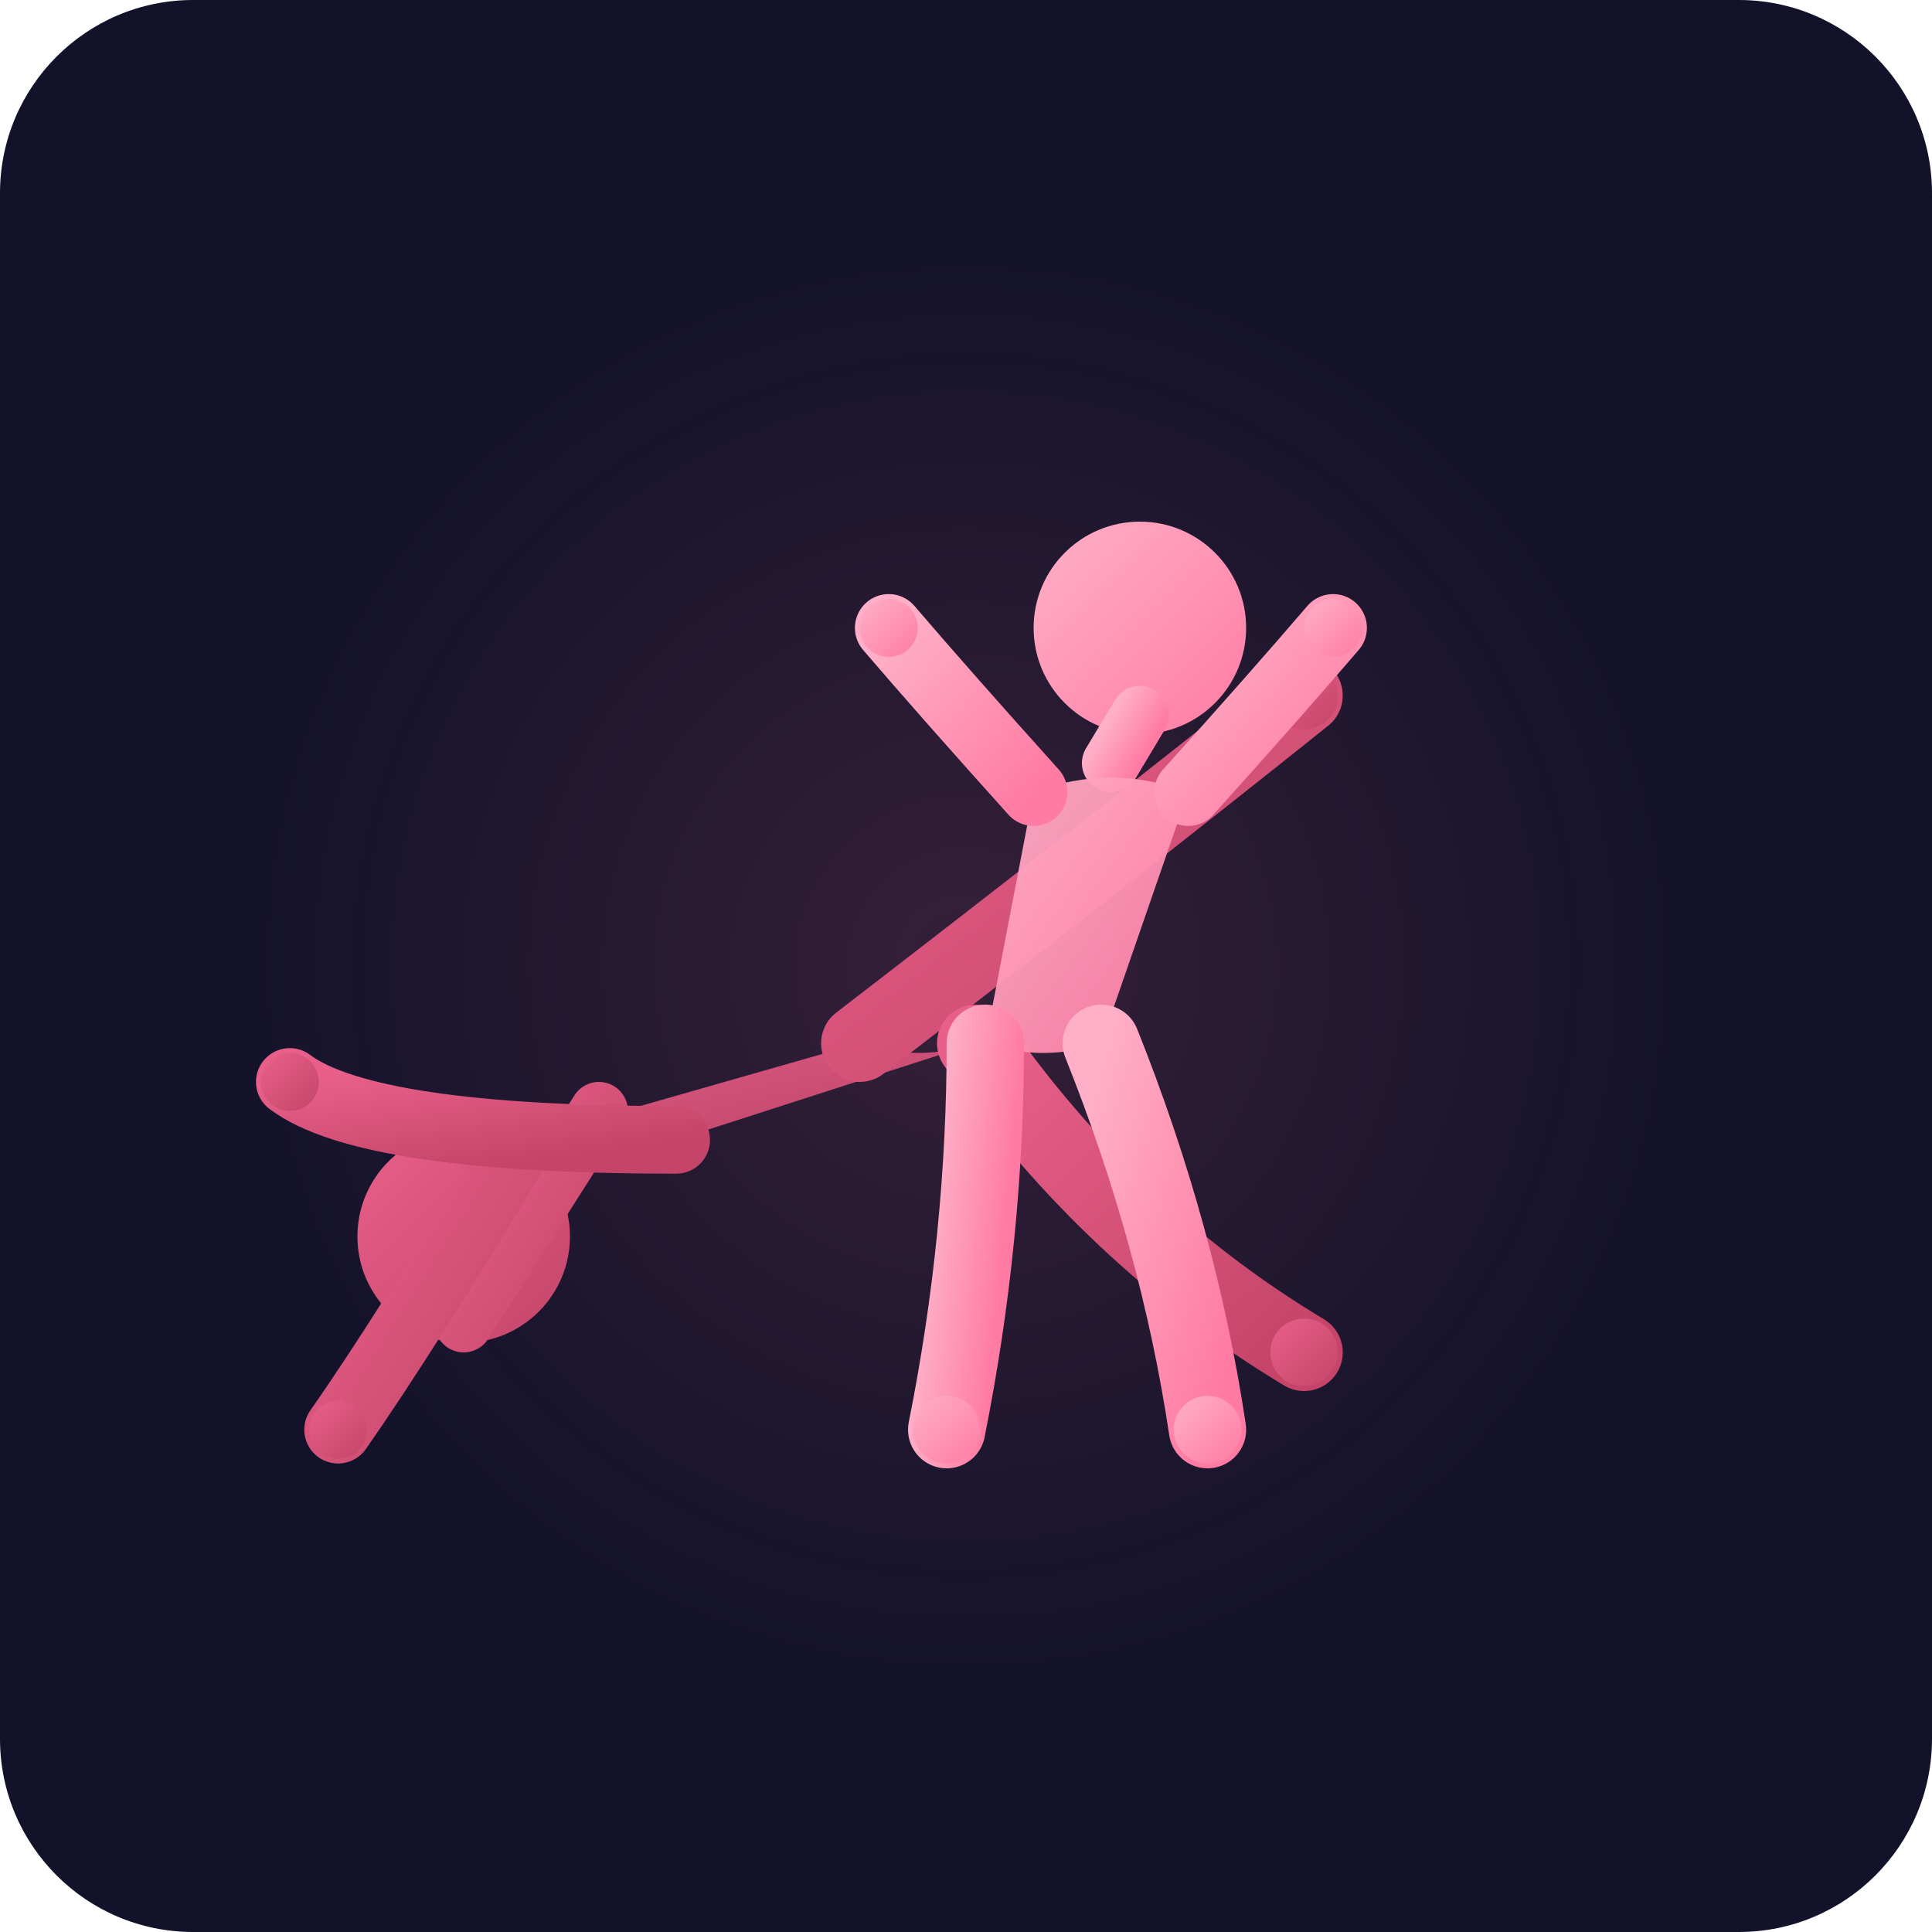
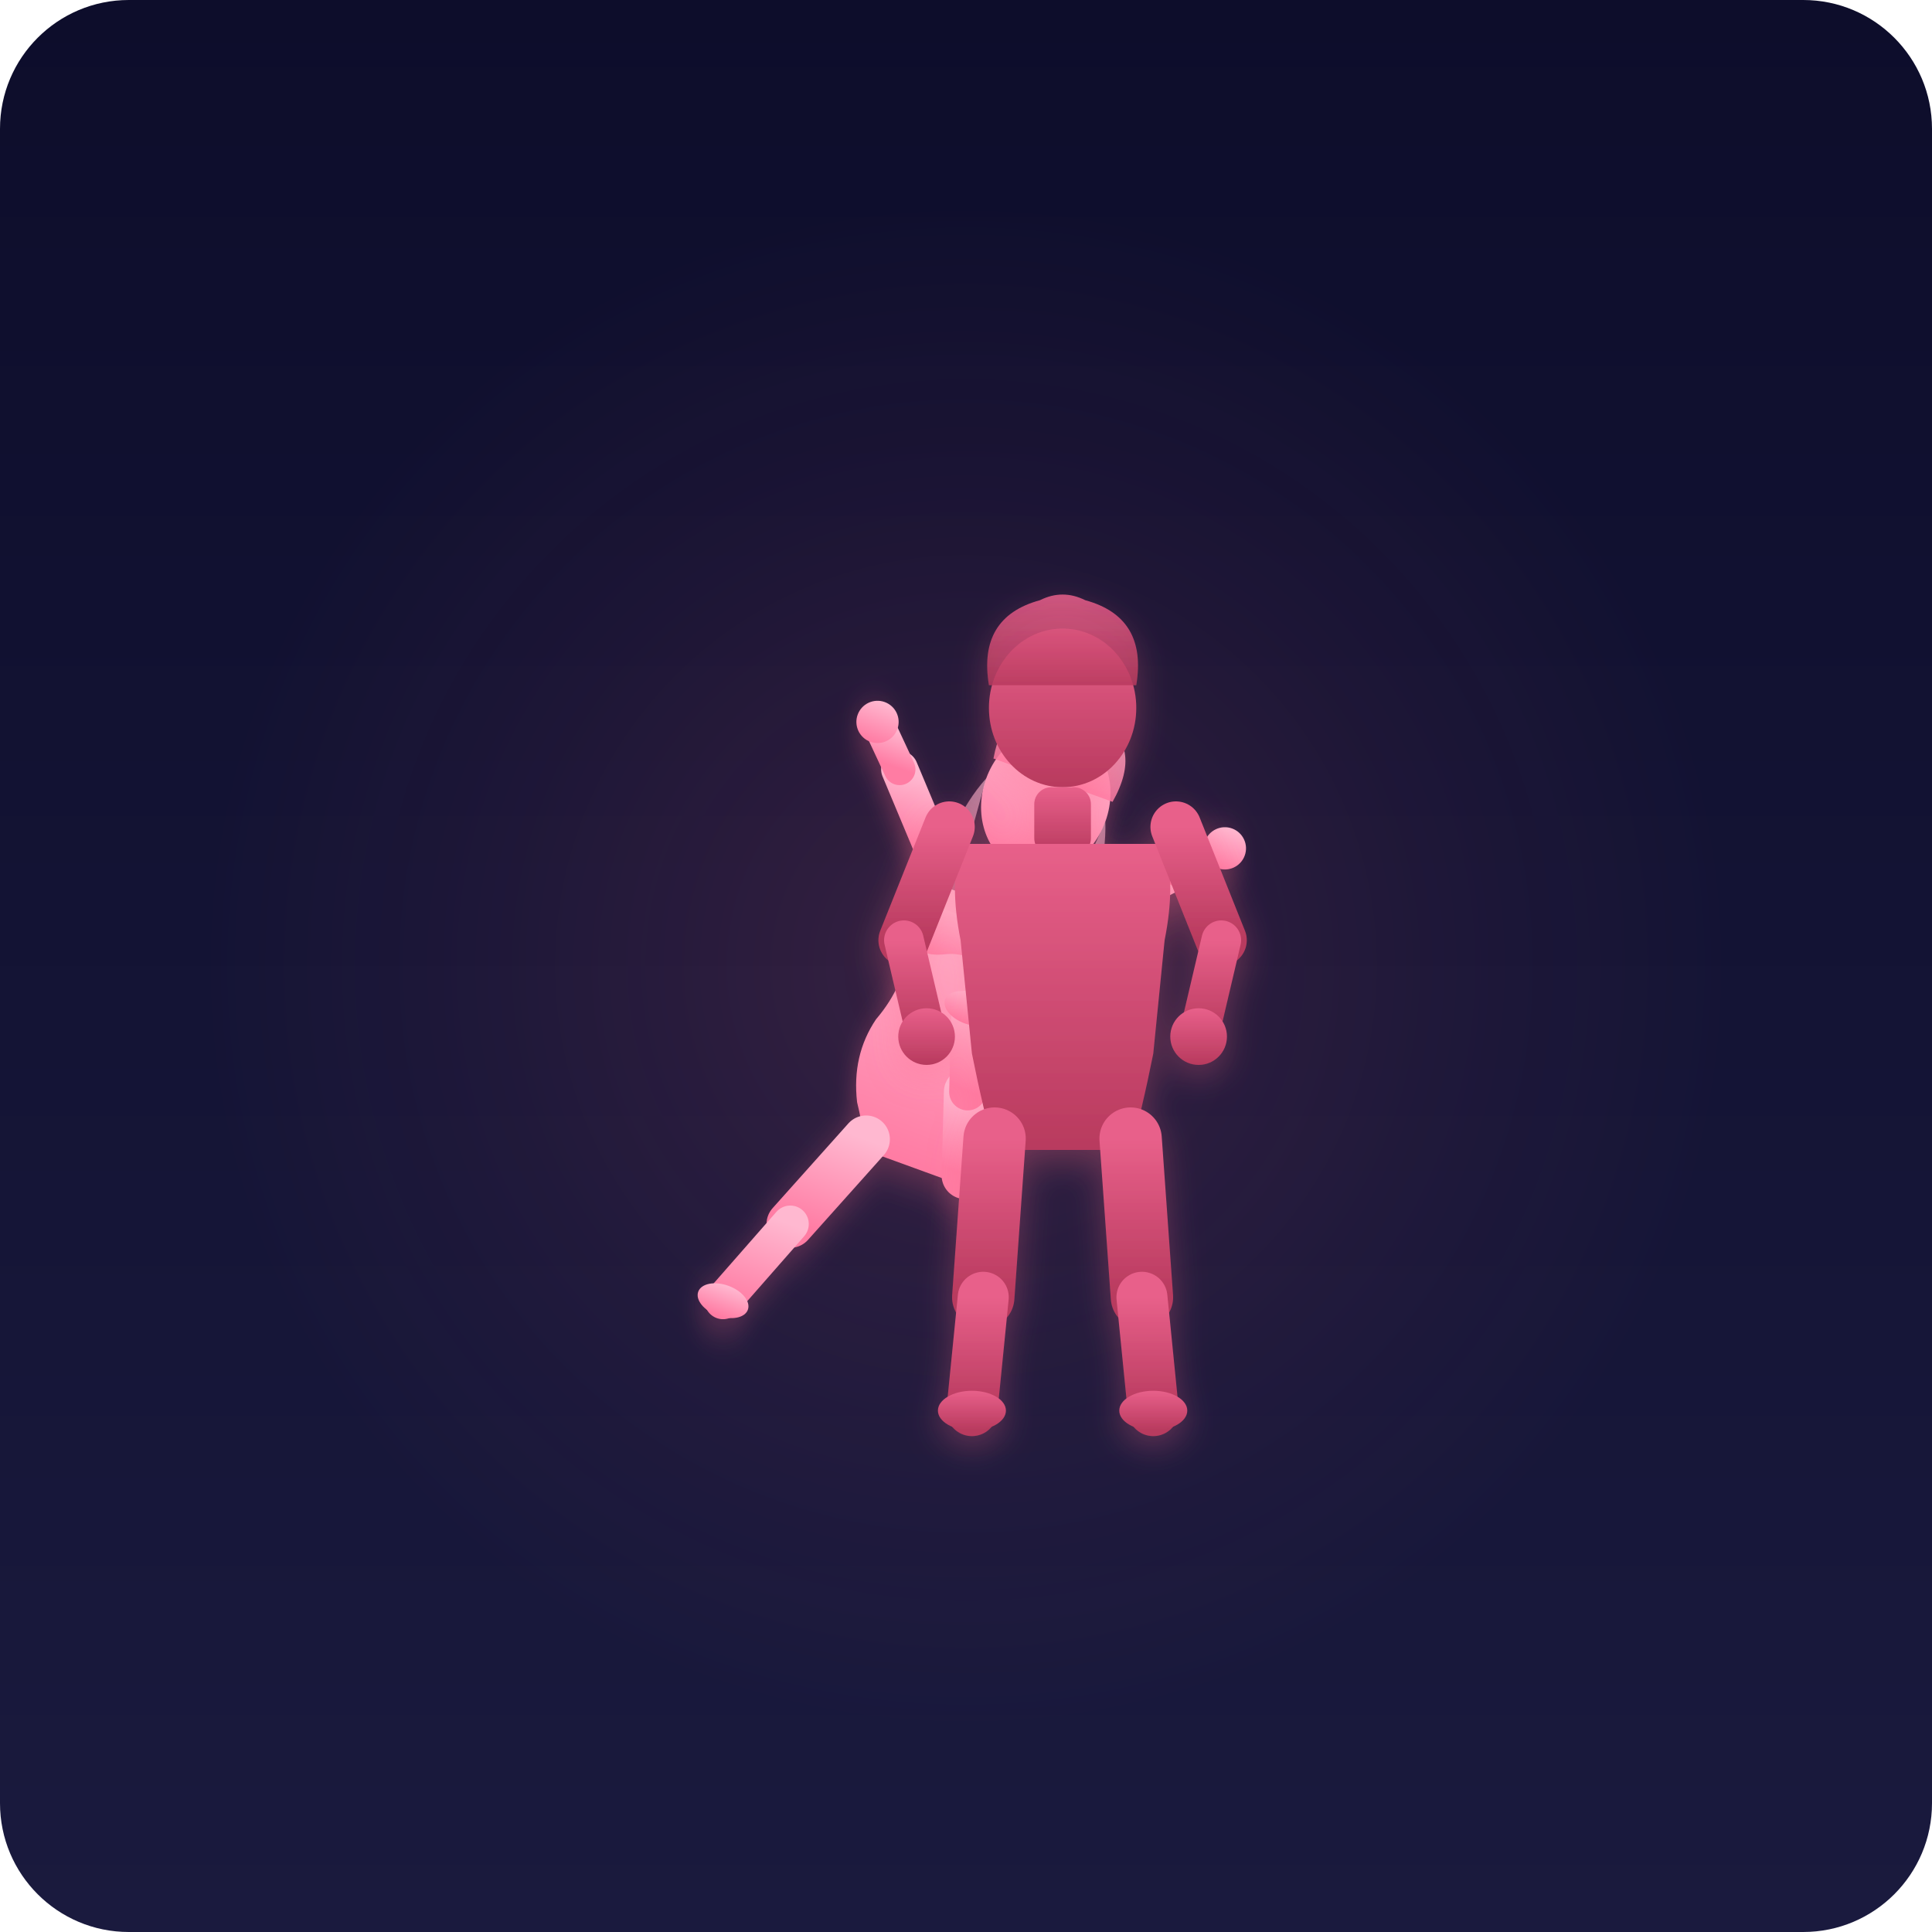
- <svg xmlns="http://www.w3.org/2000/svg" viewBox="0 0 200 200" width="200" height="200">
+ <svg xmlns="http://www.w3.org/2000/svg" viewBox="0 0 300 300" width="300" height="300">
  <defs>
-     <linearGradient id="g1" x1="0%" y1="0%" x2="100%" y2="100%">
-       <stop offset="0%" style="stop-color:#FFB0C8;stop-opacity:1" />
-       <stop offset="100%" style="stop-color:#FF7BA3;stop-opacity:1" />
+     <linearGradient id="bg" x1="0" y1="0" x2="0" y2="1">
+       <stop offset="0%" stop-color="#0d0d2b" />
+       <stop offset="100%" stop-color="#1a1a3e" />
    </linearGradient>
-     <linearGradient id="g2" x1="0%" y1="0%" x2="100%" y2="100%">
-       <stop offset="0%" style="stop-color:#E8608A;stop-opacity:1" />
-       <stop offset="100%" style="stop-color:#C44569;stop-opacity:1" />
+     <linearGradient id="f1" x1="0" y1="0" x2="0" y2="1">
+       <stop offset="0%" stop-color="#FFB8D0" />
+       <stop offset="100%" stop-color="#FF7BA3" />
+     </linearGradient>
+     <linearGradient id="f2" x1="0" y1="0" x2="0" y2="1">
+       <stop offset="0%" stop-color="#E8608A" />
+       <stop offset="100%" stop-color="#B83A5E" />
    </linearGradient>
    <radialGradient id="glow" cx="50%" cy="50%" r="50%">
-       <stop offset="0%" style="stop-color:#FF6B8A;stop-opacity:0.15" />
-       <stop offset="100%" style="stop-color:#FF6B8A;stop-opacity:0" />
+       <stop offset="0%" stop-color="#FF6B8A" stop-opacity="0.15" />
+       <stop offset="60%" stop-color="#FF6B8A" stop-opacity="0.05" />
+       <stop offset="100%" stop-color="#FF6B8A" stop-opacity="0" />
    </radialGradient>
+     <filter id="shadow" x="-20%" y="-20%" width="140%" height="140%">
+       <feDropShadow dx="0" dy="2" stdDeviation="3" flood-color="#FF6B8A" flood-opacity="0.3" />
+     </filter>
  </defs>
-   <rect width="200" height="200" fill="#12122a" rx="20" />
-   <circle cx="100" cy="100" r="80" fill="url(#glow)" />
-   <circle cx="48" cy="128" r="11" fill="url(#g2)" />
-   <line x1="48" y1="137" x2="62.0" y2="115.0" stroke="url(#g2)" stroke-width="6" stroke-linecap="round" />
-   <path d="M54,118 Q62.0,115 70,118               L101,108 Q95.0,110 89,108 Z" fill="url(#g2)" opacity="0.95" />
-   <path d="M54,118 Q42,138 35,148" fill="none" stroke="url(#g2)" stroke-width="7" stroke-linecap="round" />
-   <circle cx="35" cy="148" r="3.0" fill="url(#g2)" />
-   <path d="M70,118 Q38,118 30,112" fill="none" stroke="url(#g2)" stroke-width="7" stroke-linecap="round" />
-   <circle cx="30" cy="112" r="3.0" fill="url(#g2)" />
-   <path d="M89,108 Q115,88 135,72" fill="none" stroke="url(#g2)" stroke-width="8" stroke-linecap="round" />
-   <circle cx="135" cy="72" r="3.5" fill="url(#g2)" />
-   <path d="M101,108 Q115,128 135,140" fill="none" stroke="url(#g2)" stroke-width="8" stroke-linecap="round" />
-   <circle cx="135" cy="140" r="3.5" fill="url(#g2)" />
-   <circle cx="118" cy="65" r="11" fill="url(#g1)" />
-   <line x1="118" y1="74" x2="115.0" y2="79.0" stroke="url(#g1)" stroke-width="6" stroke-linecap="round" />
-   <path d="M107,82 Q115.0,79 123,82               L114,108 Q108.0,110 102,108 Z" fill="url(#g1)" opacity="0.95" />
-   <path d="M107,82 Q98,72 92,65" fill="none" stroke="url(#g1)" stroke-width="7" stroke-linecap="round" />
-   <circle cx="92" cy="65" r="3.0" fill="url(#g1)" />
-   <path d="M123,82 Q132,72 138,65" fill="none" stroke="url(#g1)" stroke-width="7" stroke-linecap="round" />
-   <circle cx="138" cy="65" r="3.0" fill="url(#g1)" />
-   <path d="M102,108 Q102,128 98,148" fill="none" stroke="url(#g1)" stroke-width="8" stroke-linecap="round" />
-   <circle cx="98" cy="148" r="3.5" fill="url(#g1)" />
-   <path d="M114,108 Q122,128 125,148" fill="none" stroke="url(#g1)" stroke-width="8" stroke-linecap="round" />
-   <circle cx="125" cy="148" r="3.5" fill="url(#g1)" />
+   <rect width="300" height="300" fill="url(#bg)" rx="20" />
+   <circle cx="150" cy="150" r="120" fill="url(#glow)" />
+   <g transform="translate(145,172) rotate(20) scale(0.82)" filter="url(#shadow)">
+     <ellipse cx="0" cy="-62" rx="12" ry="14" fill="url(#f1)" />
+     <path d="M-12,-66 Q-14,-78 -4,-80 Q0,-82 4,-80 Q14,-78 12,-66" fill="url(#f1)" opacity="0.85" />
+     <path d="M-12,-62 Q-16,-52 -14,-37 Q-12,-32 -10,-37" fill="url(#f1)" opacity="0.6" />
+     <path d="M12,-62 Q16,-52 14,-37 Q12,-32 10,-37" fill="url(#f1)" opacity="0.6" />
+     <rect x="-4" y="-48" width="8" height="10" rx="3" fill="url(#f1)" />
+     <path d="M-14,-40 Q-16,-35 -15,-28 Q-13,-20 -16,-12 Q-18,-4 -14,4 Q-10,10 -10,12 L10,12 Q10,10 14,4 Q18,-4 16,-12 Q13,-20 15,-28 Q16,-35 14,-40 Z" fill="url(#f1)" />
+     <path d="M-14,-36 Q-16,-30 -15,-28 Q-12,-26 -8,-28 Q-4,-30 0,-28 Q4,-30 8,-28 Q12,-26 15,-28 Q16,-30 14,-36" fill="url(#f1)" opacity="0.9" />
+     <line x1="-16" y1="-45" x2="-28" y2="-58" stroke="url(#f1)" stroke-width="7" stroke-linecap="round" />
+     <line x1="-28" y1="-58" x2="-35" y2="-65" stroke="url(#f1)" stroke-width="6" stroke-linecap="round" />
+     <circle cx="-35" cy="-65" r="4" fill="url(#f1)" />
+     <line x1="16" y1="-45" x2="28" y2="-58" stroke="url(#f1)" stroke-width="7" stroke-linecap="round" />
+     <line x1="28" y1="-58" x2="35" y2="-65" stroke="url(#f1)" stroke-width="6" stroke-linecap="round" />
+     <circle cx="35" cy="-65" r="4" fill="url(#f1)" />
+     <line x1="-10" y1="10" x2="-18" y2="30" stroke="url(#f1)" stroke-width="9" stroke-linecap="round" />
+     <line x1="-18" y1="30" x2="-25" y2="48" stroke="url(#f1)" stroke-width="7" stroke-linecap="round" />
+     <ellipse cx="-25" cy="48" rx="5" ry="3" fill="url(#f1)" />
+     <line x1="10" y1="10" x2="5" y2="-5" stroke="url(#f1)" stroke-width="9" stroke-linecap="round" />
+     <line x1="5" y1="-5" x2="0" y2="-20" stroke="url(#f1)" stroke-width="7" stroke-linecap="round" />
+     <ellipse cx="0" cy="-20" rx="5" ry="3" fill="url(#f1)" />
+   </g>
+   <g transform="translate(165,168) rotate(0) scale(0.88)" filter="url(#shadow)">
+     <ellipse cx="0" cy="-66" rx="13" ry="14" fill="url(#f2)" />
+     <path d="M-13,-70 Q-15,-82 -4,-85 Q0,-87 4,-85 Q15,-82 13,-70" fill="url(#f2)" opacity="0.85" />
+     <rect x="-5" y="-52" width="10" height="12" rx="3" fill="url(#f2)" />
+     <path d="M-18,-42 Q-20,-35 -18,-25 Q-17,-15 -16,-5 Q-14,5 -12,12 L12,12 Q14,5 16,-5 Q17,-15 18,-25 Q20,-35 18,-42 Z" fill="url(#f2)" />
+     <path d="M-18,-42 Q-22,-44 -22,-40 Q-22,-38 -18,-38" fill="url(#f2)" opacity="0.8" />
+     <path d="M18,-42 Q22,-44 22,-40 Q22,-38 18,-38" fill="url(#f2)" opacity="0.8" />
+     <line x1="-20" y1="-45" x2="-28" y2="-25" stroke="url(#f2)" stroke-width="9" stroke-linecap="round" />
+     <line x1="-28" y1="-25" x2="-24" y2="-8" stroke="url(#f2)" stroke-width="7" stroke-linecap="round" />
+     <circle cx="-24" cy="-8" r="5" fill="url(#f2)" />
+     <line x1="20" y1="-45" x2="28" y2="-25" stroke="url(#f2)" stroke-width="9" stroke-linecap="round" />
+     <line x1="28" y1="-25" x2="24" y2="-8" stroke="url(#f2)" stroke-width="7" stroke-linecap="round" />
+     <circle cx="24" cy="-8" r="5" fill="url(#f2)" />
+     <line x1="-12" y1="10" x2="-14" y2="38" stroke="url(#f2)" stroke-width="11" stroke-linecap="round" />
+     <line x1="-14" y1="38" x2="-16" y2="58" stroke="url(#f2)" stroke-width="9" stroke-linecap="round" />
+     <ellipse cx="-16" cy="58" rx="6" ry="3.5" fill="url(#f2)" />
+     <line x1="12" y1="10" x2="14" y2="38" stroke="url(#f2)" stroke-width="11" stroke-linecap="round" />
+     <line x1="14" y1="38" x2="16" y2="58" stroke="url(#f2)" stroke-width="9" stroke-linecap="round" />
+     <ellipse cx="16" cy="58" rx="6" ry="3.5" fill="url(#f2)" />
+   </g>
</svg>
